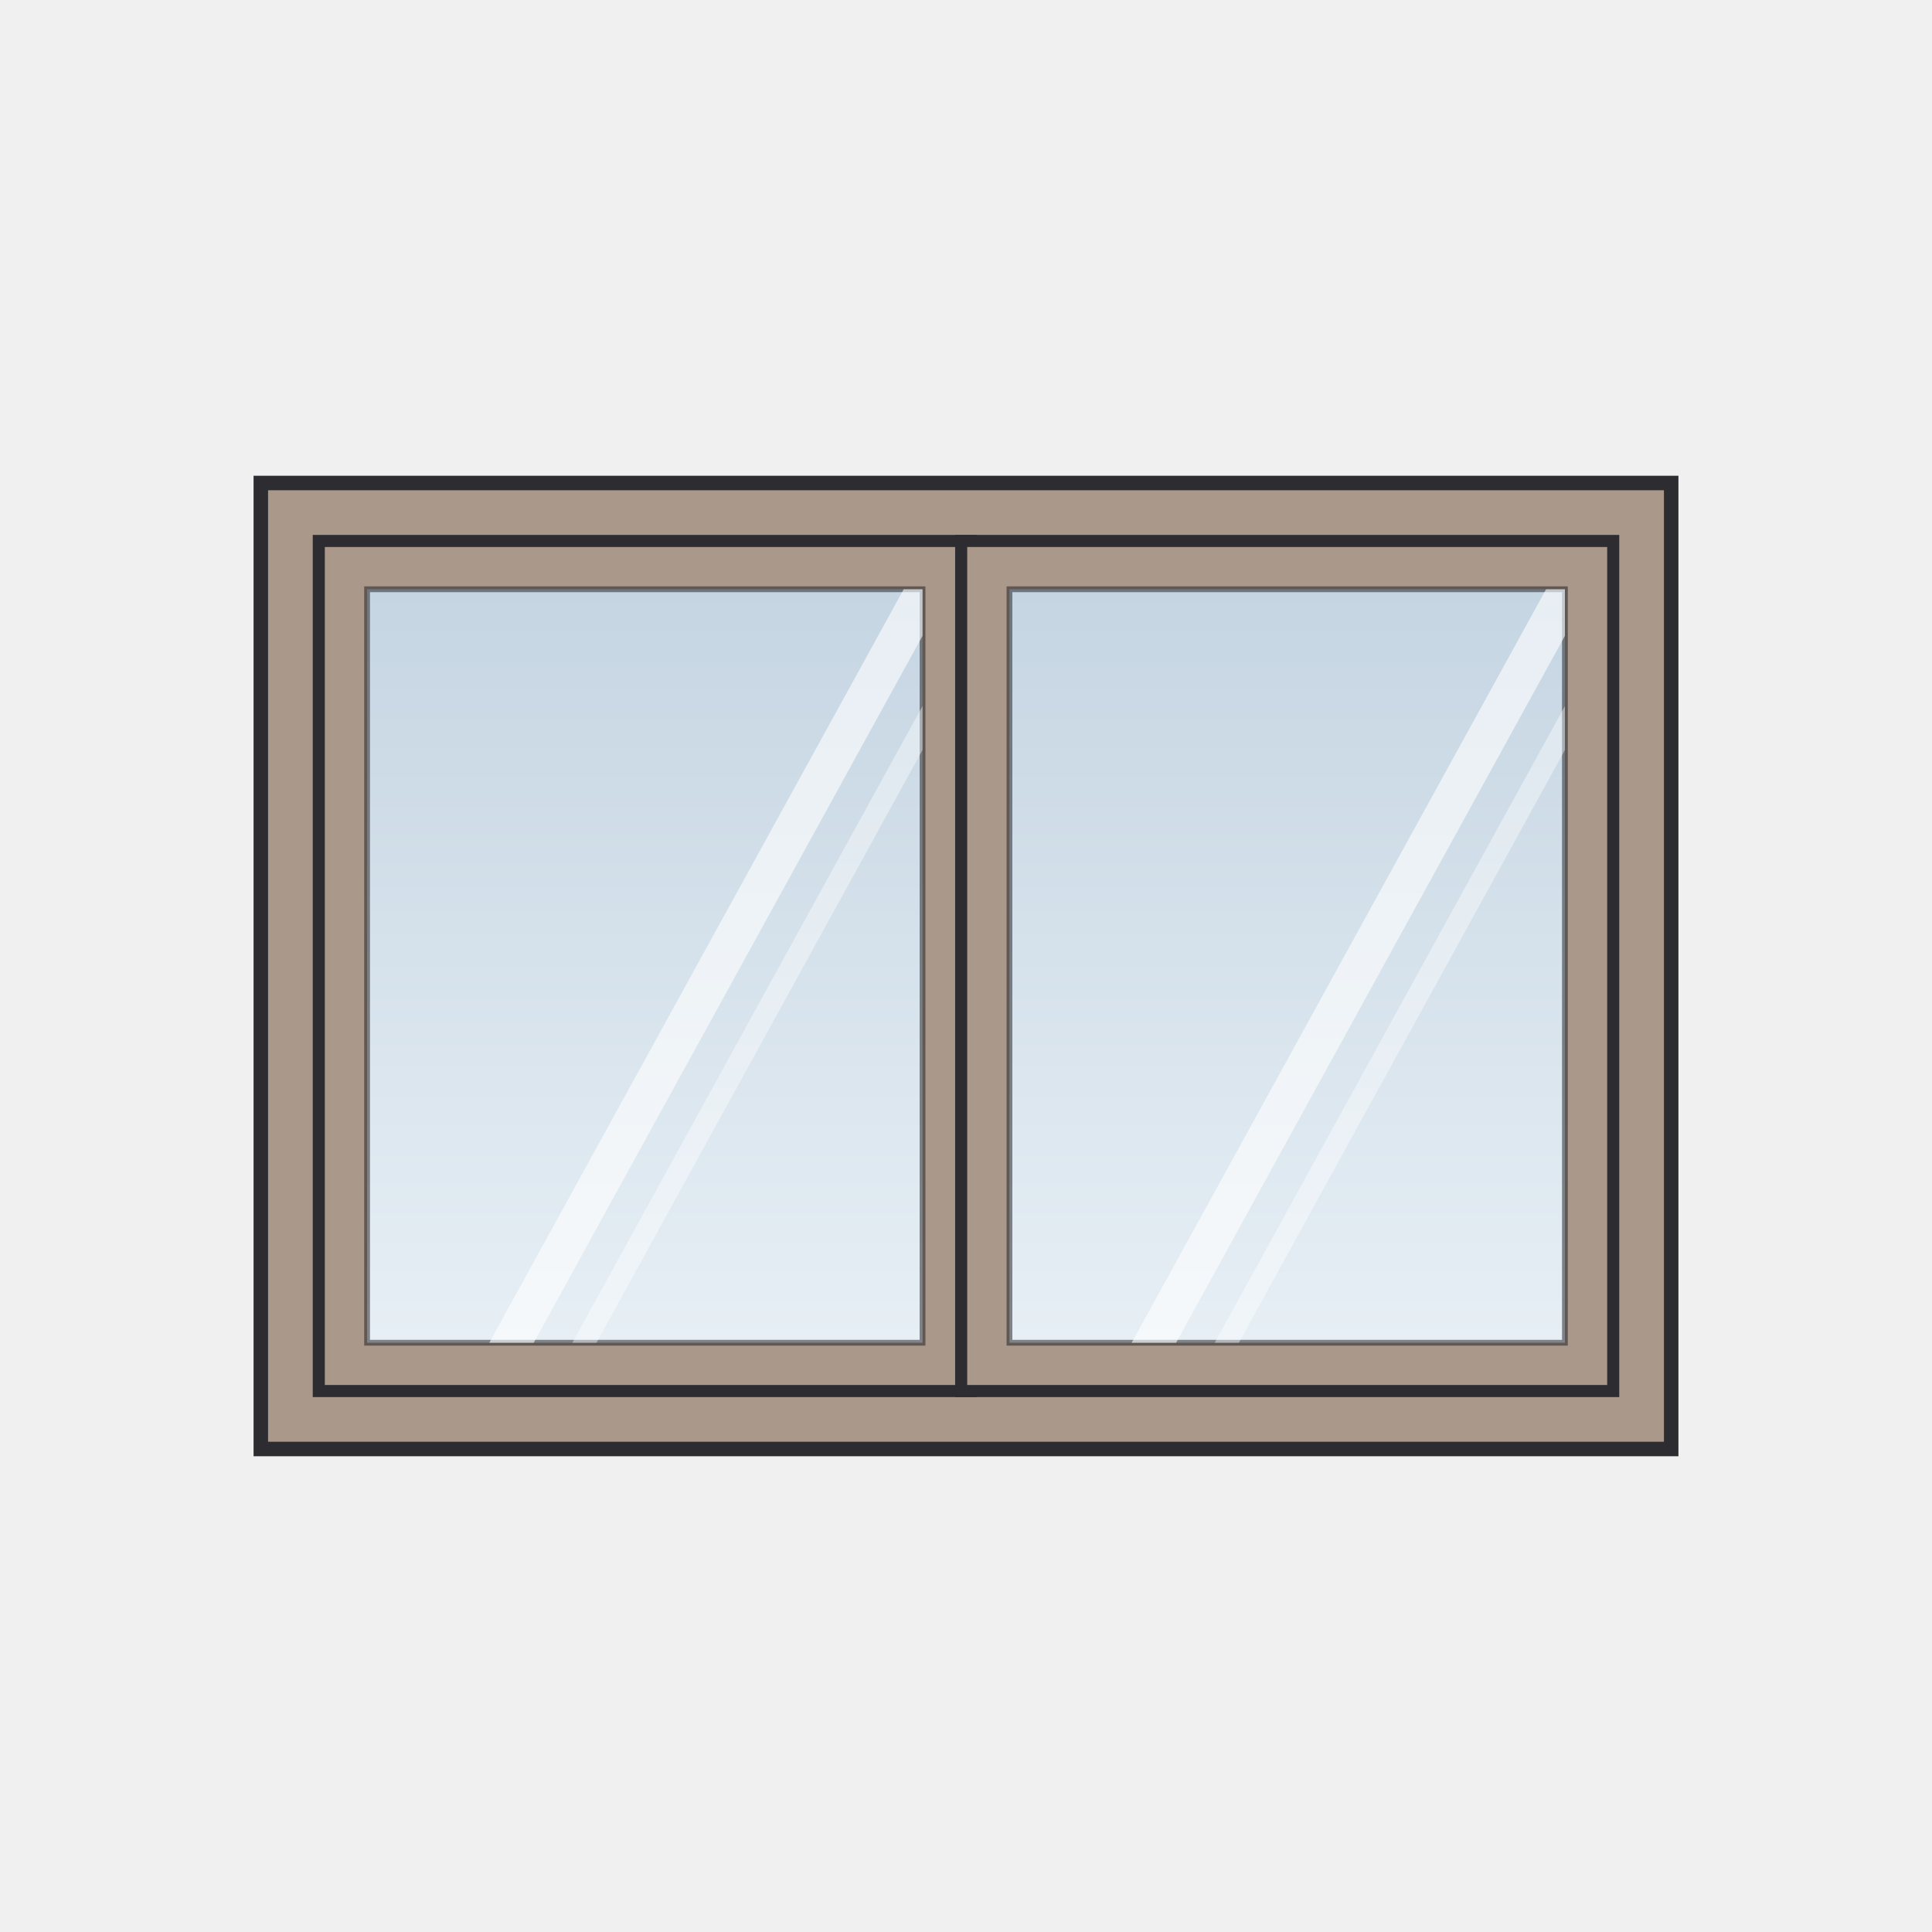
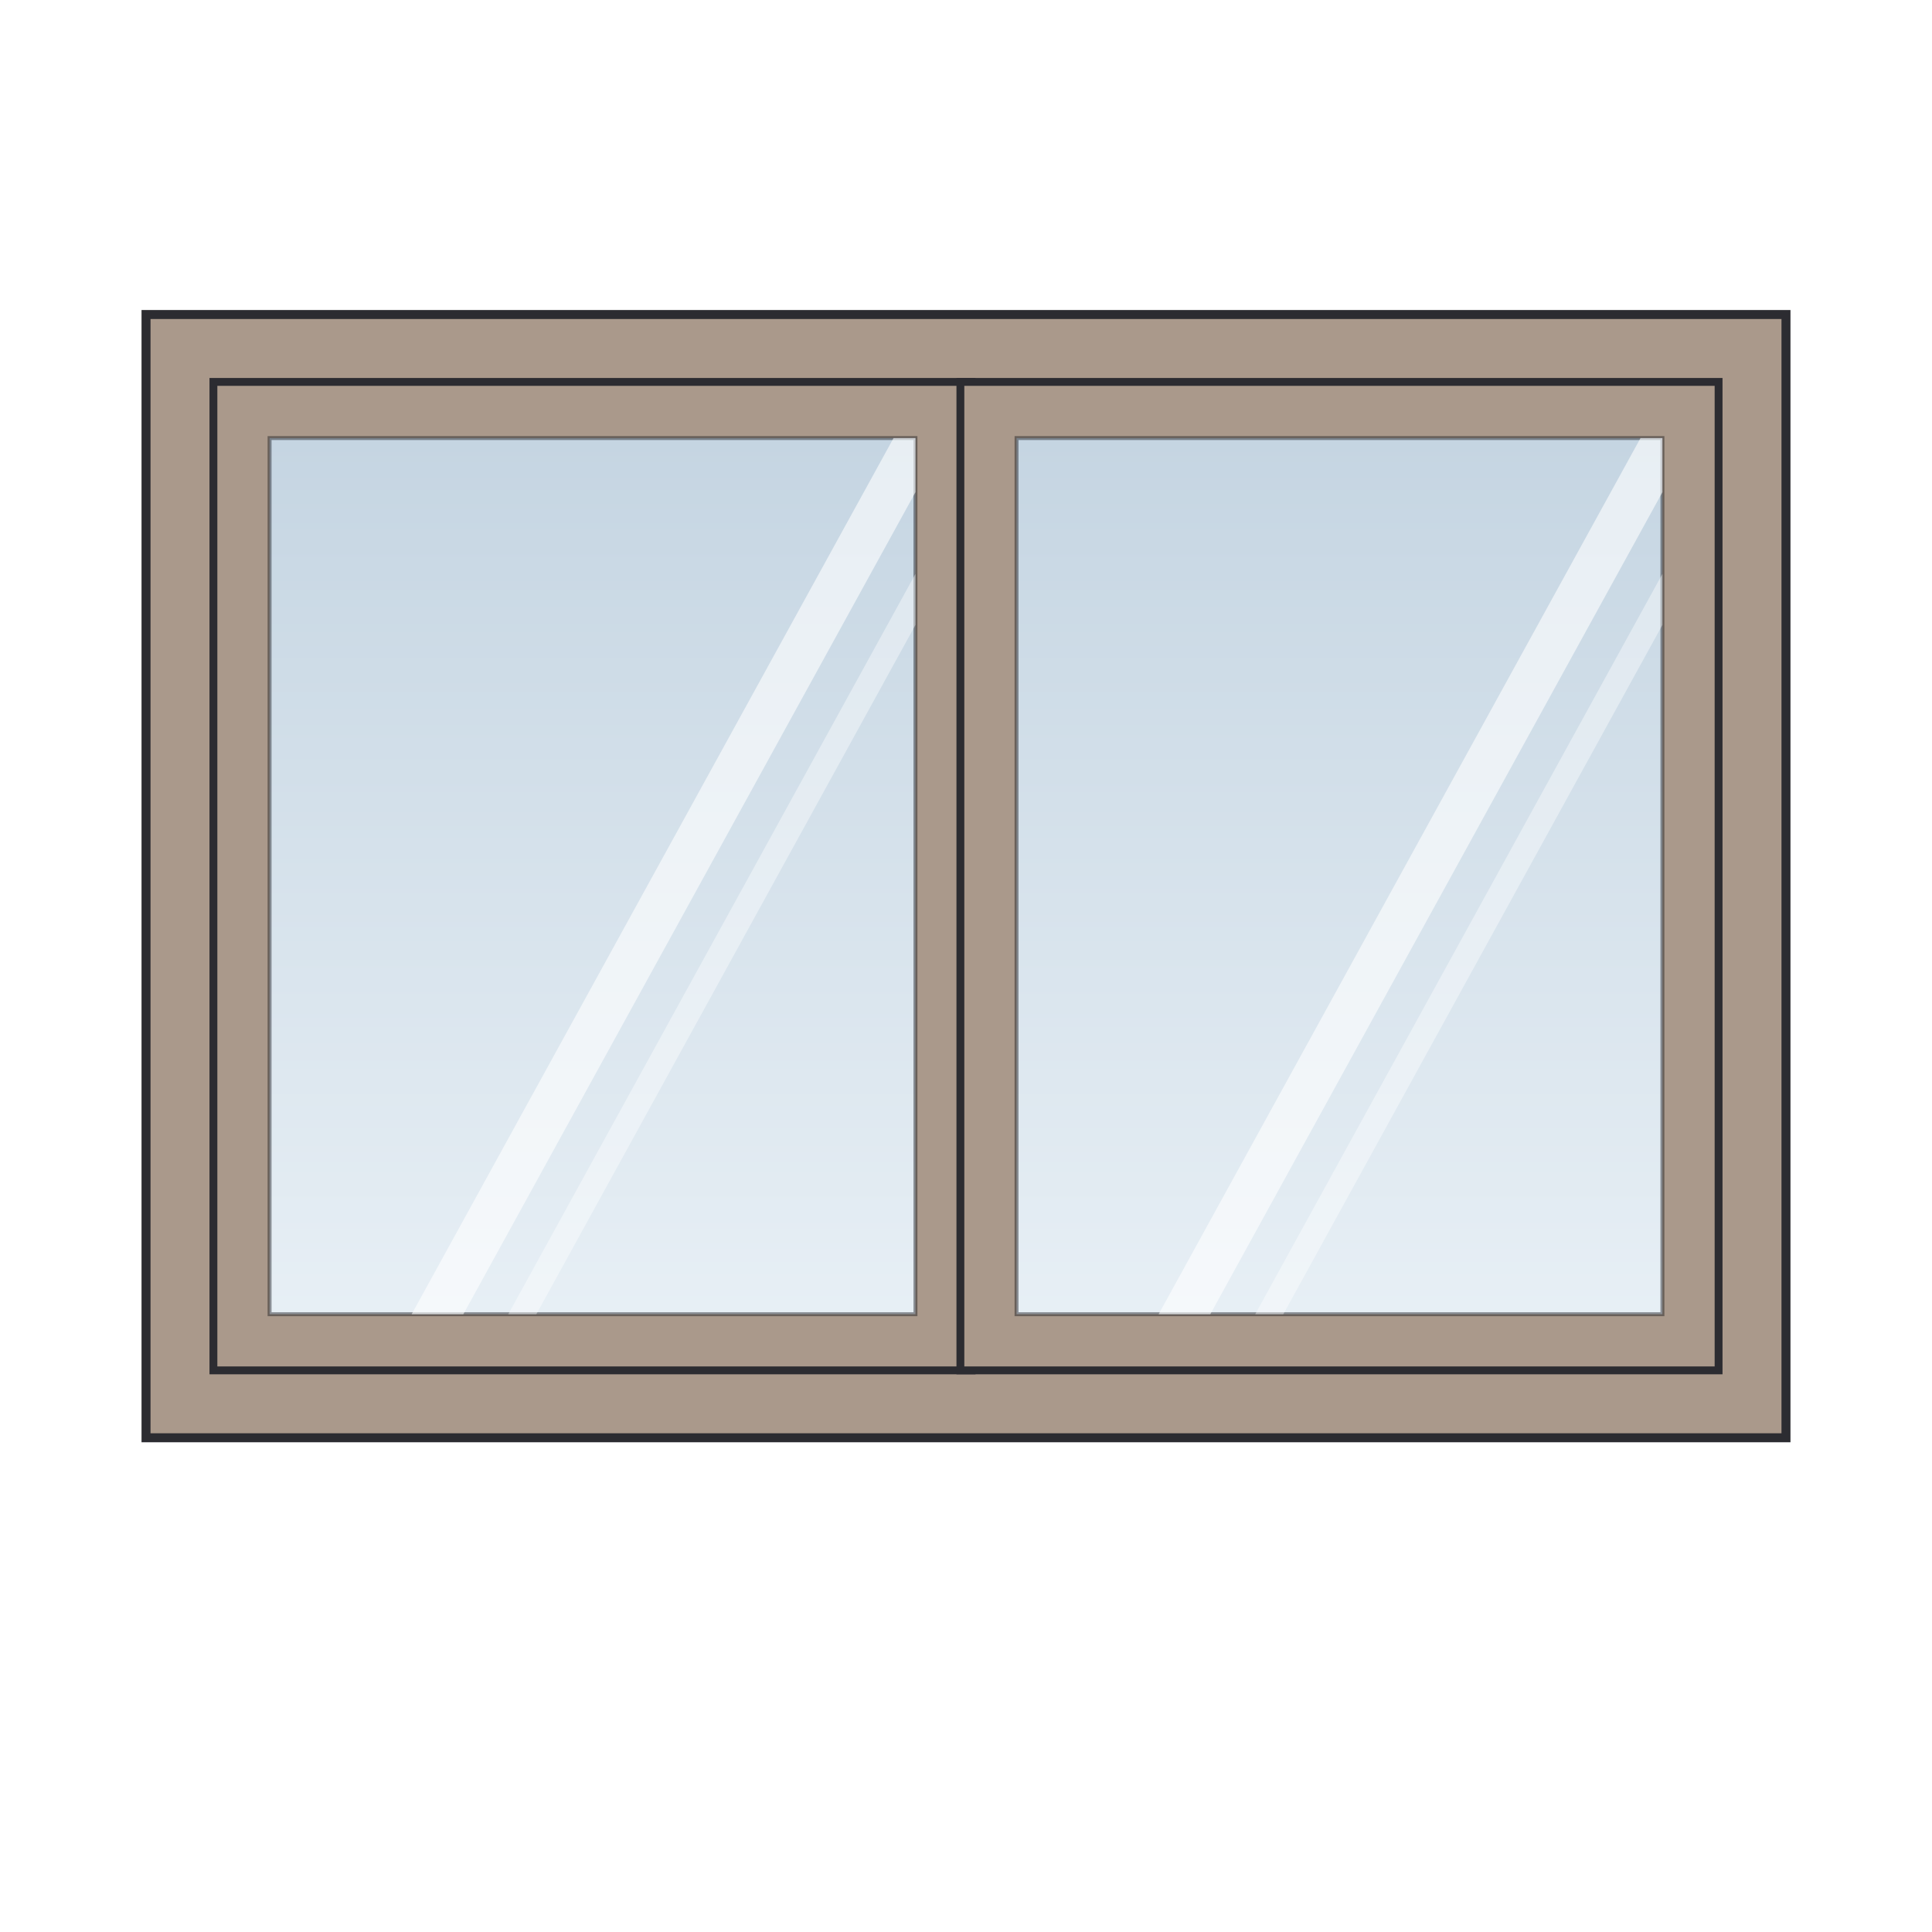
- <svg xmlns="http://www.w3.org/2000/svg" viewBox="0 0 400 400" width="400" height="400" role="img">
+ <svg xmlns="http://www.w3.org/2000/svg" viewBox="28.0 44.0 344.0 344.0" width="600" height="600" role="img">
  <defs>
    <linearGradient id="gl" x1="0" y1="0" x2="0" y2="1">
      <stop offset="0" stop-color="#C5D5E2" />
      <stop offset="1" stop-color="#E7EFF5" />
    </linearGradient>
    <pattern id="mesh" width="4" height="4" patternUnits="userSpaceOnUse">
      <rect width="4" height="4" fill="#B9C2CA" />
      <path d="M0 .5H4M.5 0V4" stroke="#19191D" stroke-opacity=".12" stroke-width="1" />
    </pattern>
    <pattern id="pine" width="14" height="14" patternUnits="userSpaceOnUse">
      <rect width="14" height="14" fill="#DFC195" />
      <path d="M3 0V14M9.5 0V14" stroke="#8C6030" stroke-opacity=".13" stroke-width="1" />
      <path d="M6 0V14" stroke="#FFFFFF" stroke-opacity=".12" stroke-width="1.4" />
    </pattern>
    <linearGradient id="shine" x1="0" y1="0" x2="1" y2="0">
      <stop offset="0" stop-color="#fff" stop-opacity="0" />
      <stop offset=".5" stop-color="#fff" stop-opacity=".75" />
      <stop offset="1" stop-color="#fff" stop-opacity="0" />
    </linearGradient>
  </defs>
-   <rect x="54.0" y="100.0" width="292.0" height="200.0" fill="#AA998B" stroke="#2C2C31" stroke-width="3" />
-   <rect x="66.0" y="112.0" width="268.0" height="176.0" fill="url(#mesh)" stroke="#19191D" stroke-width="1" stroke-opacity=".35" />
-   <rect x="66.0" y="112.0" width="135.0" height="176.0" fill="#AA998B" stroke="#2C2C31" stroke-width="2.5" />
+   <rect x="-400" y="-400" width="1200" height="1200" fill="#FFFFFF" />
+   <rect x="54.0" y="100.0" width="292.0" height="200.0" fill="#AA998B" stroke="#2C2C31" stroke-width="1.6" />
+   <rect x="66.0" y="112.0" width="268.0" height="176.0" fill="url(#mesh)" stroke="#19191D" stroke-width="0.6" stroke-opacity=".3" />
+   <rect x="66.0" y="112.0" width="135.0" height="176.0" fill="#AA998B" stroke="#2C2C31" stroke-width="1.4" />
  <clipPath id="c151">
    <rect x="76.0" y="122.0" width="115.0" height="156.0" />
  </clipPath>
-   <rect x="76.0" y="122.0" width="115.0" height="156.0" fill="url(#gl)" stroke="#19191D" stroke-width="1.2" stroke-opacity=".5" />
+   <rect x="76.0" y="122.0" width="115.0" height="156.0" fill="url(#gl)" stroke="#19191D" stroke-width="0.7" stroke-opacity=".45" />
  <g clip-path="url(#c151)">
    <polygon points="101.3,278.0 110.5,278.0 196.3,122.0 187.1,122.0" fill="#fff" fill-opacity=".6" />
    <polygon points="118.5,278.0 123.5,278.0 209.3,122.0 204.3,122.0" fill="#fff" fill-opacity=".4" />
  </g>
-   <rect x="199.0" y="112.0" width="135.0" height="176.0" fill="#AA998B" stroke="#2C2C31" stroke-width="2.5" />
+   <rect x="199.0" y="112.0" width="135.0" height="176.0" fill="#AA998B" stroke="#2C2C31" stroke-width="1.4" />
  <clipPath id="c152">
    <rect x="209.0" y="122.0" width="115.0" height="156.0" />
  </clipPath>
-   <rect x="209.0" y="122.0" width="115.0" height="156.0" fill="url(#gl)" stroke="#19191D" stroke-width="1.2" stroke-opacity=".5" />
+   <rect x="209.0" y="122.0" width="115.0" height="156.0" fill="url(#gl)" stroke="#19191D" stroke-width="0.7" stroke-opacity=".45" />
  <g clip-path="url(#c152)">
    <polygon points="234.3,278.0 243.5,278.0 329.3,122.0 320.1,122.0" fill="#fff" fill-opacity=".6" />
    <polygon points="251.5,278.0 256.5,278.0 342.3,122.0 337.3,122.0" fill="#fff" fill-opacity=".4" />
  </g>
</svg>
